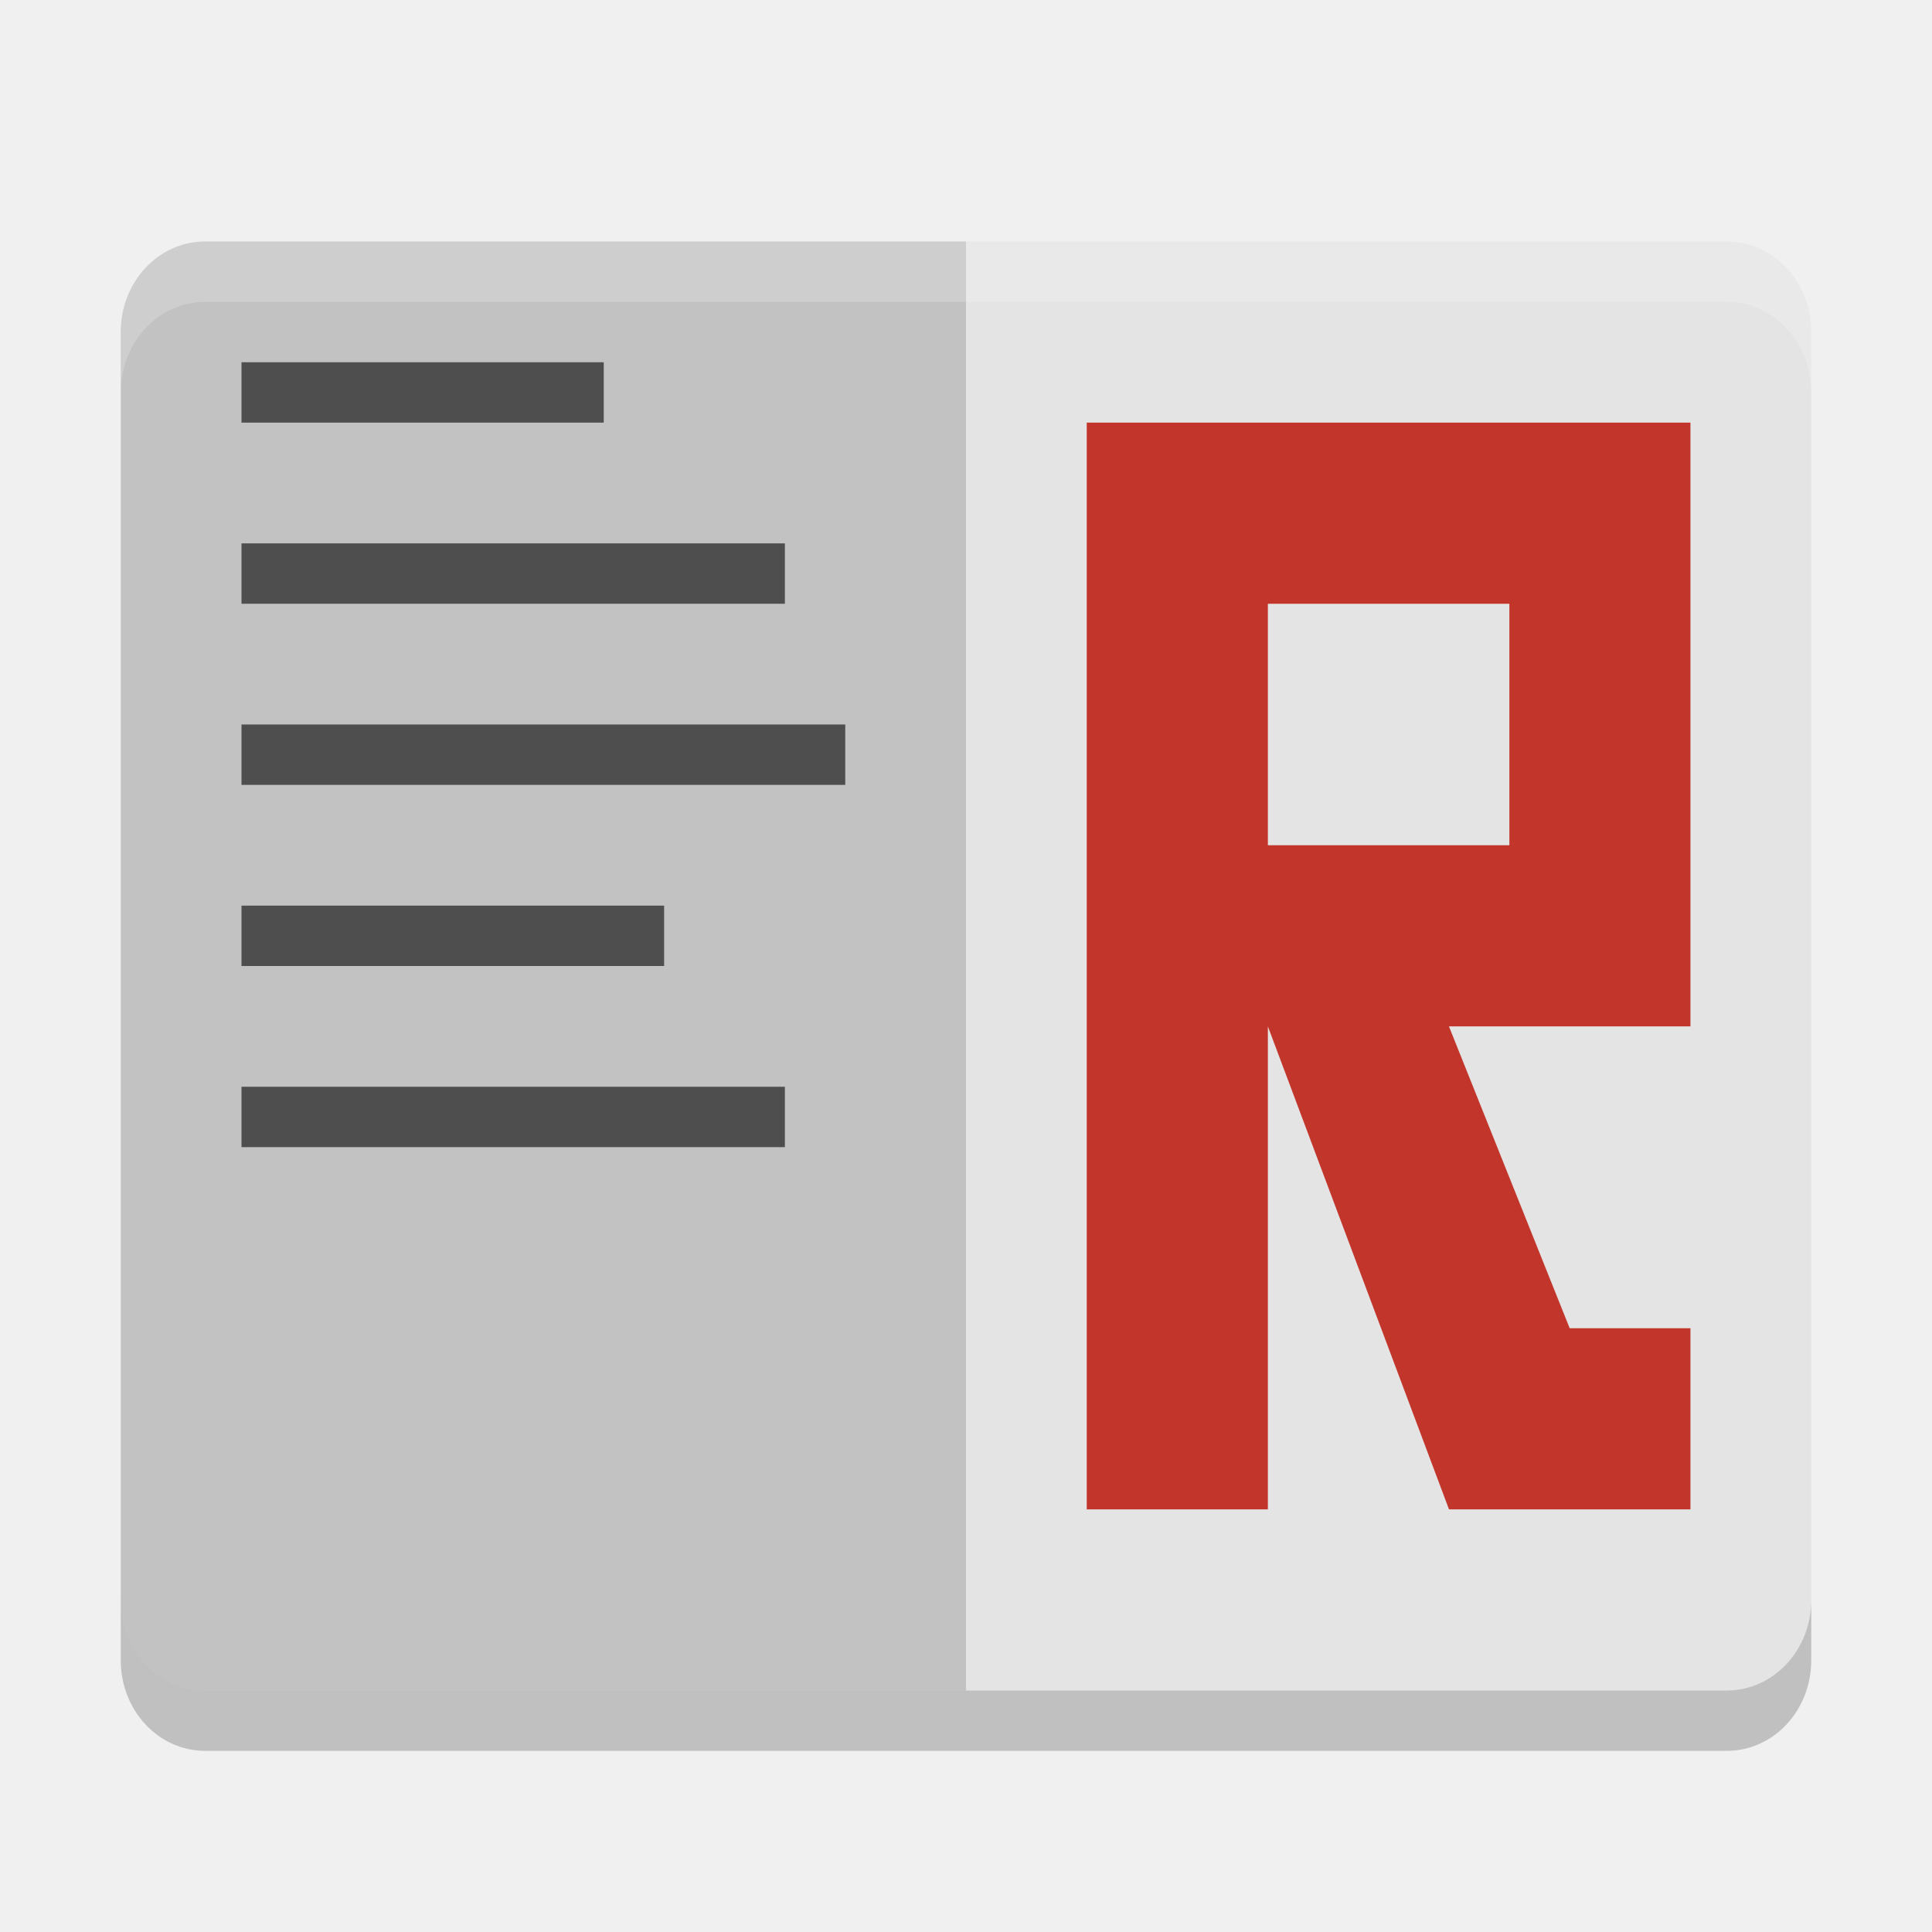
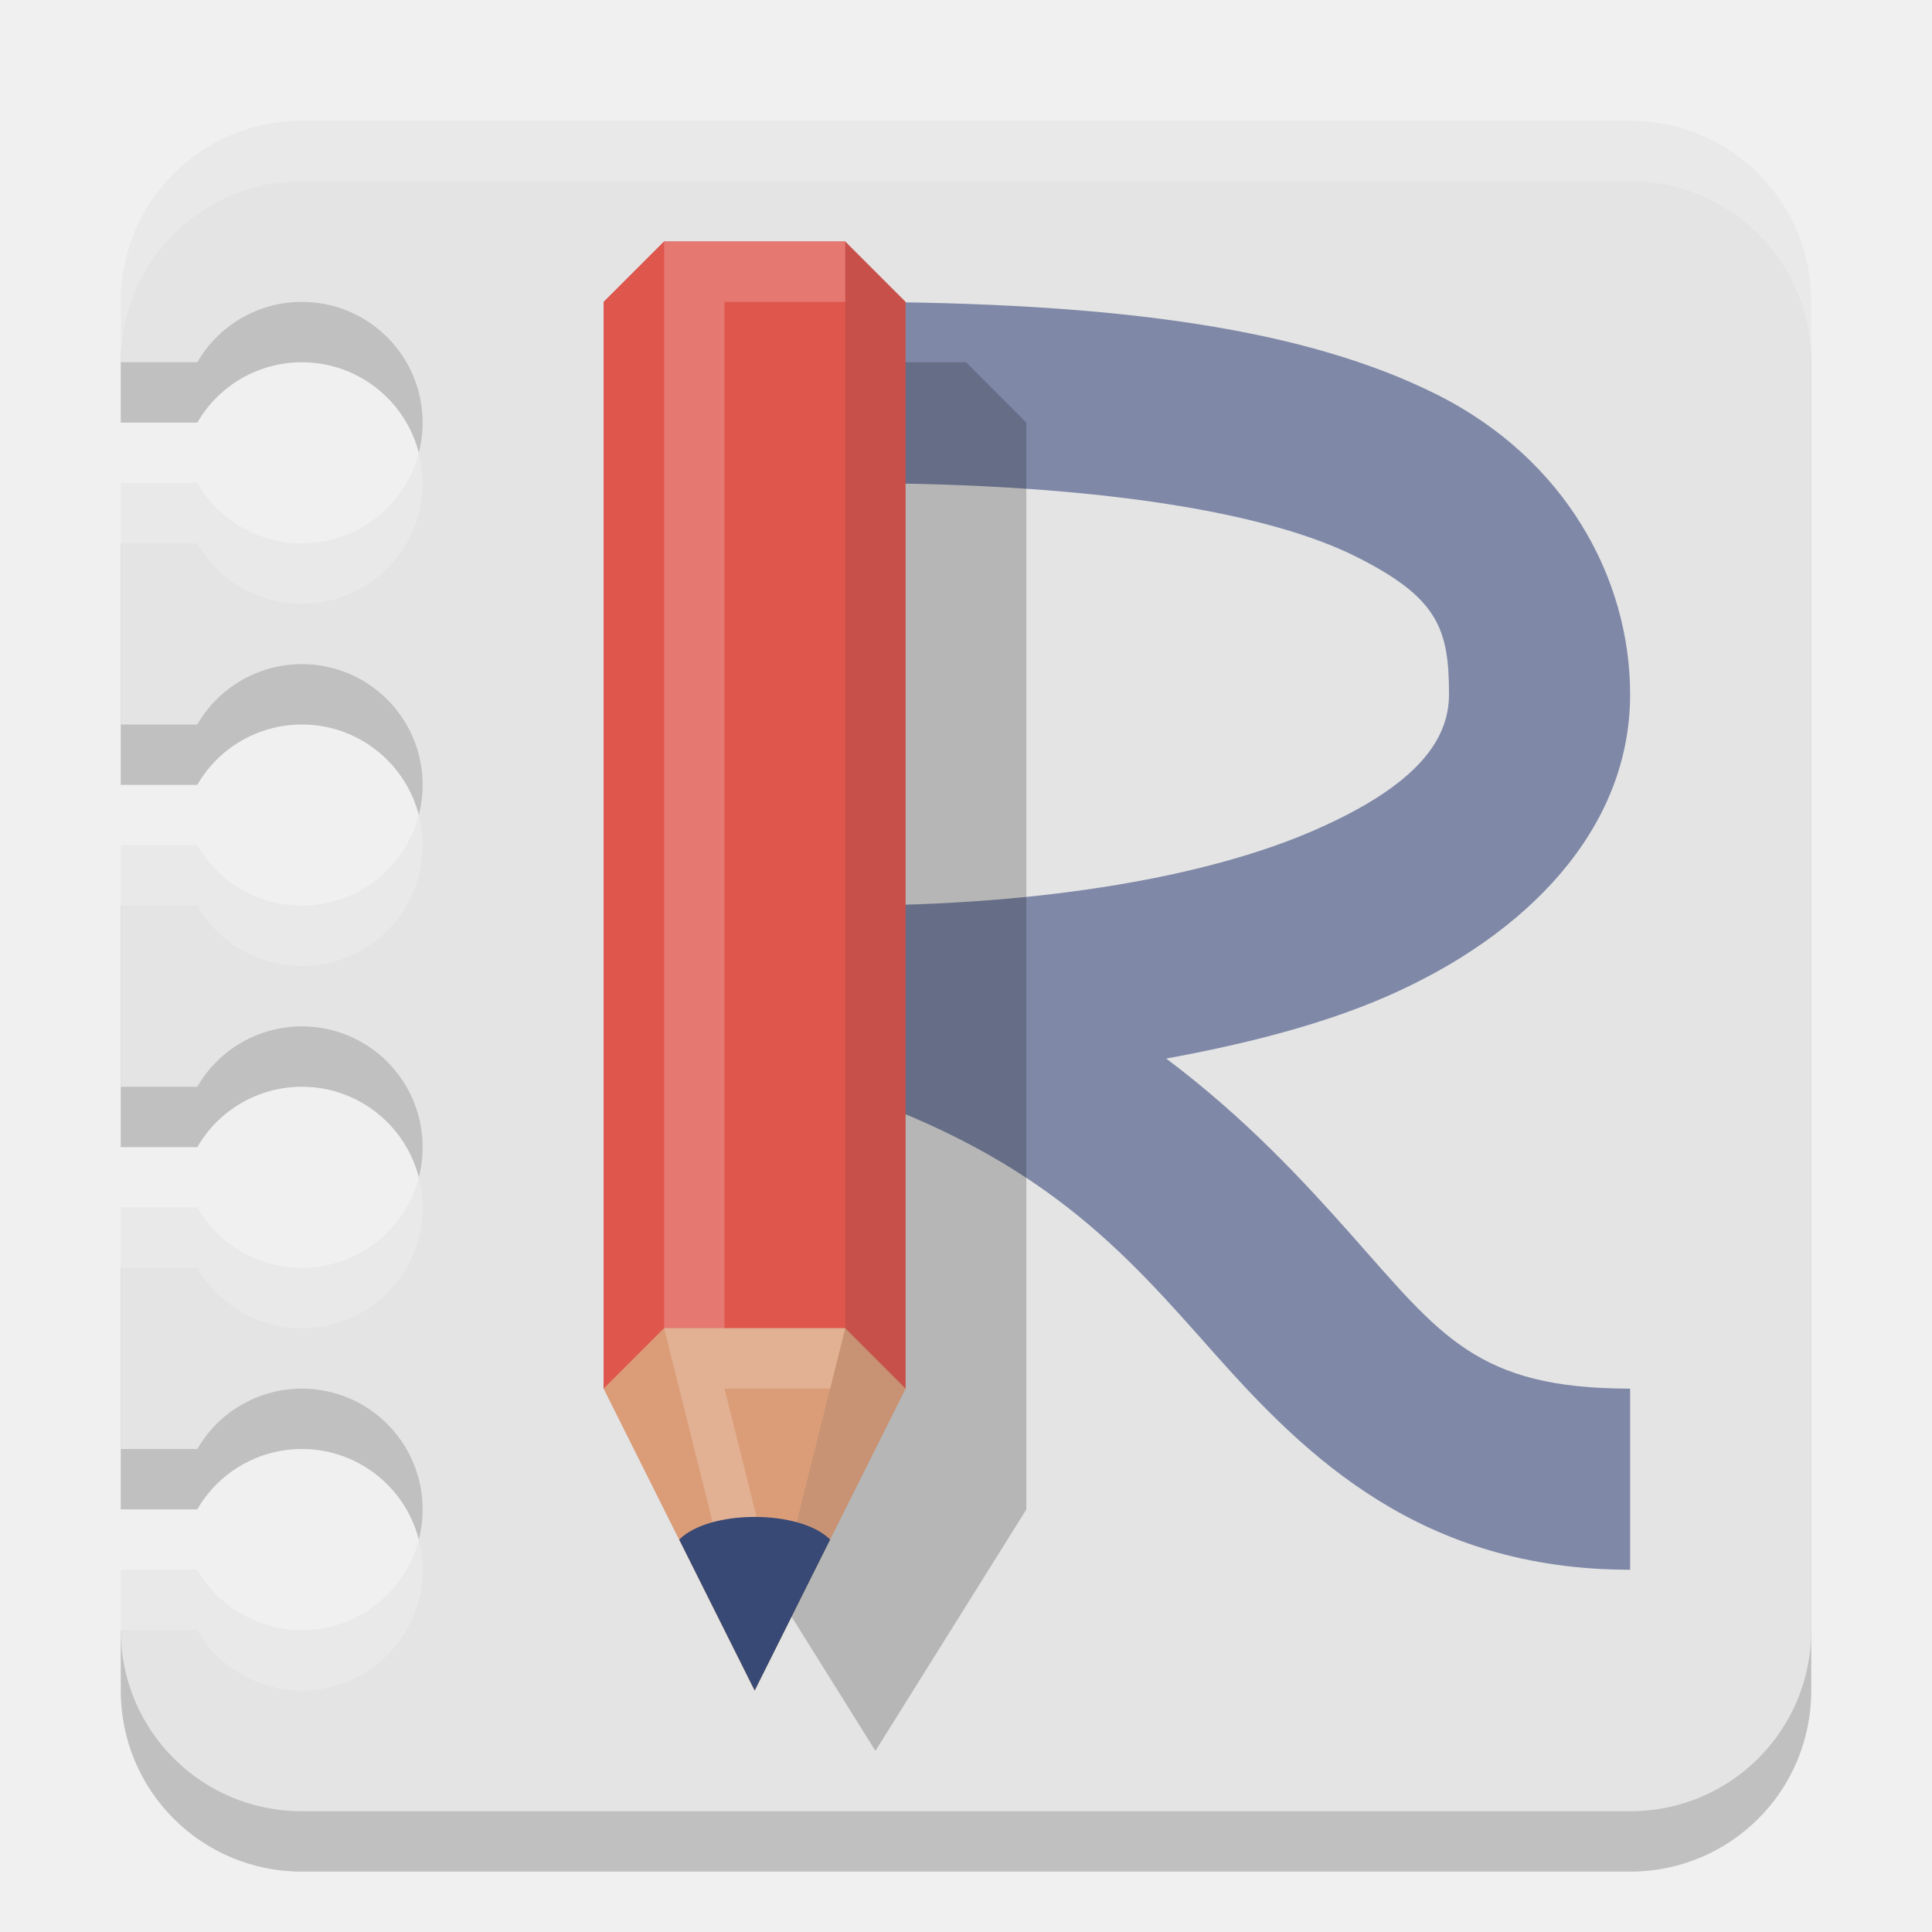
<svg xmlns="http://www.w3.org/2000/svg" width="32" height="32" version="1">
-   <path fill="#e4e4e4" d="m28.6 4h-25.2c-0.776 0-1.4 0.669-1.4 1.5v21c0 0.831 0.624 1.5 1.4 1.5h25.2c0.776 0 1.4-0.669 1.4-1.5v-21c0-0.831-0.624-1.5-1.4-1.5z" />
-   <path opacity=".15" d="m2 5.5c0-0.831 0.624-1.5 1.4-1.5h12.6v24h-12.6c-0.776 0-1.4-0.669-1.4-1.5z" />
-   <rect opacity=".6" width="6" height="1" x="4" y="6" />
-   <rect opacity=".6" width="9" height="1" x="4" y="9" />
-   <rect opacity=".6" width="10" height="1" x="4" y="12" />
-   <rect opacity=".6" width="7" height="1" x="4" y="15" />
-   <rect opacity=".6" width="9" height="1" x="4" y="18" />
-   <path fill="#c2352a" d="m18 7v18h3v-8l3 8h3.999v-3h-2l-2-5h4v-10zm3 3h4v4h-4z" />
-   <path fill="#fff" opacity=".2" d="m3.4 4c-0.776 0-1.4 0.669-1.4 1.5v1c0-0.831 0.625-1.5 1.4-1.5h25.2c0.775 0 1.4 0.669 1.4 1.5v-1c0-0.831-0.625-1.5-1.4-1.5h-25.2z" />
-   <path opacity=".2" d="m2 26.5v1c0 0.831 0.625 1.5 1.4 1.5h25.2c0.775 0 1.4-0.669 1.4-1.5v-1c0 0.831-0.625 1.5-1.4 1.5h-25.2c-0.775 0-1.4-0.669-1.4-1.5z" />
+   <path d="M 5,3 C 3.338,3 2,4.338 2,6 V 7 H 3.268 A 2,2 0 0 1 5,6 2,2 0 0 1 7,8 2,2 0 0 1 5,10 2,2 0 0 1 3.268,9 H 2 v 4 H 3.268 A 2,2 0 0 1 5,12 2,2 0 0 1 7,14 2,2 0 0 1 5,16 2,2 0 0 1 3.268,15 H 2 v 4 H 3.268 A 2,2 0 0 1 5,18 2,2 0 0 1 7,20 2,2 0 0 1 5,22 2,2 0 0 1 3.268,21 H 2 v 4 H 3.268 A 2,2 0 0 1 5,24 2,2 0 0 1 7,26 2,2 0 0 1 5,28 2,2 0 0 1 3.268,27 H 2 v 1 c 0,1.662 1.338,3 3,3 h 22 c 1.662,0 3,-1.338 3,-3 V 6 C 30,4.338 28.662,3 27,3 Z" style="opacity:.2" />
+   <path d="m5 2c-1.662 0-3 1.338-3 3v1h1.268a2 2 0 0 1 1.732-1 2 2 0 0 1 2 2 2 2 0 0 1-2 2 2 2 0 0 1-1.732-1h-1.268v4h1.268a2 2 0 0 1 1.732-1 2 2 0 0 1 2 2 2 2 0 0 1-2 2 2 2 0 0 1-1.732-1h-1.268v4h1.268a2 2 0 0 1 1.732-1 2 2 0 0 1 2 2 2 2 0 0 1-2 2 2 2 0 0 1-1.732-1h-1.268v4h1.268a2 2 0 0 1 1.732-1 2 2 0 0 1 2 2 2 2 0 0 1-2 2 2 2 0 0 1-1.732-1h-1.268v1c0 1.662 1.338 3 3 3h22c1.662 0 3-1.338 3-3v-22c0-1.662-1.338-3-3-3h-22z" style="fill:#e4e4e4" />
+   <path d="m5 2c-1.662 0-3 1.338-3 3v1c0-1.662 1.338-3 3-3h22c1.662 0 3 1.338 3 3v-1c0-1.662-1.338-3-3-3h-22zm1.936 5.5a2 2 0 0 1-1.936 1.5 2 2 0 0 1-1.732-1h-1.268v1h1.268a2 2 0 0 0 1.732 1 2 2 0 0 0 2-2 2 2 0 0 0-0.064-0.5zm0 6a2 2 0 0 1-1.936 1.5 2 2 0 0 1-1.732-1h-1.268v1h1.268a2 2 0 0 0 1.732 1 2 2 0 0 0 2-2 2 2 0 0 0-0.064-0.5zm0 6a2 2 0 0 1-1.936 1.5 2 2 0 0 1-1.732-1h-1.268v1h1.268a2 2 0 0 0 1.732 1 2 2 0 0 0 2-2 2 2 0 0 0-0.064-0.5zm0 6a2 2 0 0 1-1.936 1.5 2 2 0 0 1-1.732-1h-1.268v1h1.268a2 2 0 0 0 1.732 1 2 2 0 0 0 2-2 2 2 0 0 0-0.064-0.5z" style="fill:#ffffff;opacity:.2" />
+   <path d="m 14,5 v 3 c 4.389,0 7.088,0.533 8.455,1.217 C 23.822,9.9 24,10.417 24,11.5 24,12.25 23.482,13.002 21.773,13.75 20.065,14.498 17.357,15 14,15 l -0.447,2.932 c 3.684,1.151 5.07,2.808 6.576,4.502 C 21.635,24.128 23.542,26 27,26 V 23 C 24.458,23 23.865,22.122 22.371,20.441 21.598,19.572 20.64,18.528 19.316,17.533 20.672,17.285 21.924,16.961 22.977,16.5 25.268,15.498 27,13.75 27,11.5 27,9.583 25.928,7.6 23.795,6.533 21.662,5.467 18.611,5 14,5 Z" style="fill:#7f88a7" />
+   <path d="m13 6-1 1v18l2.5 4 2.5-4v-18l-1-1z" style="opacity:.2" />
+   <path d="m10 23v-18l1-1h3l1 1v18z" style="fill:#c7504a" />
+   <path d="m10 23v-18l1-1h3v19z" style="fill:#df564d" />
+   <path d="m11 22-1 1 2.5 5 2.5-5-1-1zm0 0-1 1 2.5 5 1.5-6z" style="fill:#c79374" />
+   <path d="m11 22-1 1 2.5 5 1.5-6z" style="fill:#db9d78" />
+   <path d="m11 4v18h1v-17h2v-1h-3z" style="fill:#ffffff;opacity:.2" />
+   <path d="m11 22 1.5 6 0.375-1.5-0.875-3.5h1.75l0.25-1h-3z" style="fill:#ffffff;opacity:.2" />
+   <path d="m11.25 25.5c0.5-0.5 2-0.5 2.5 0l-1.25 2.5z" style="fill:#374974" />
</svg>
